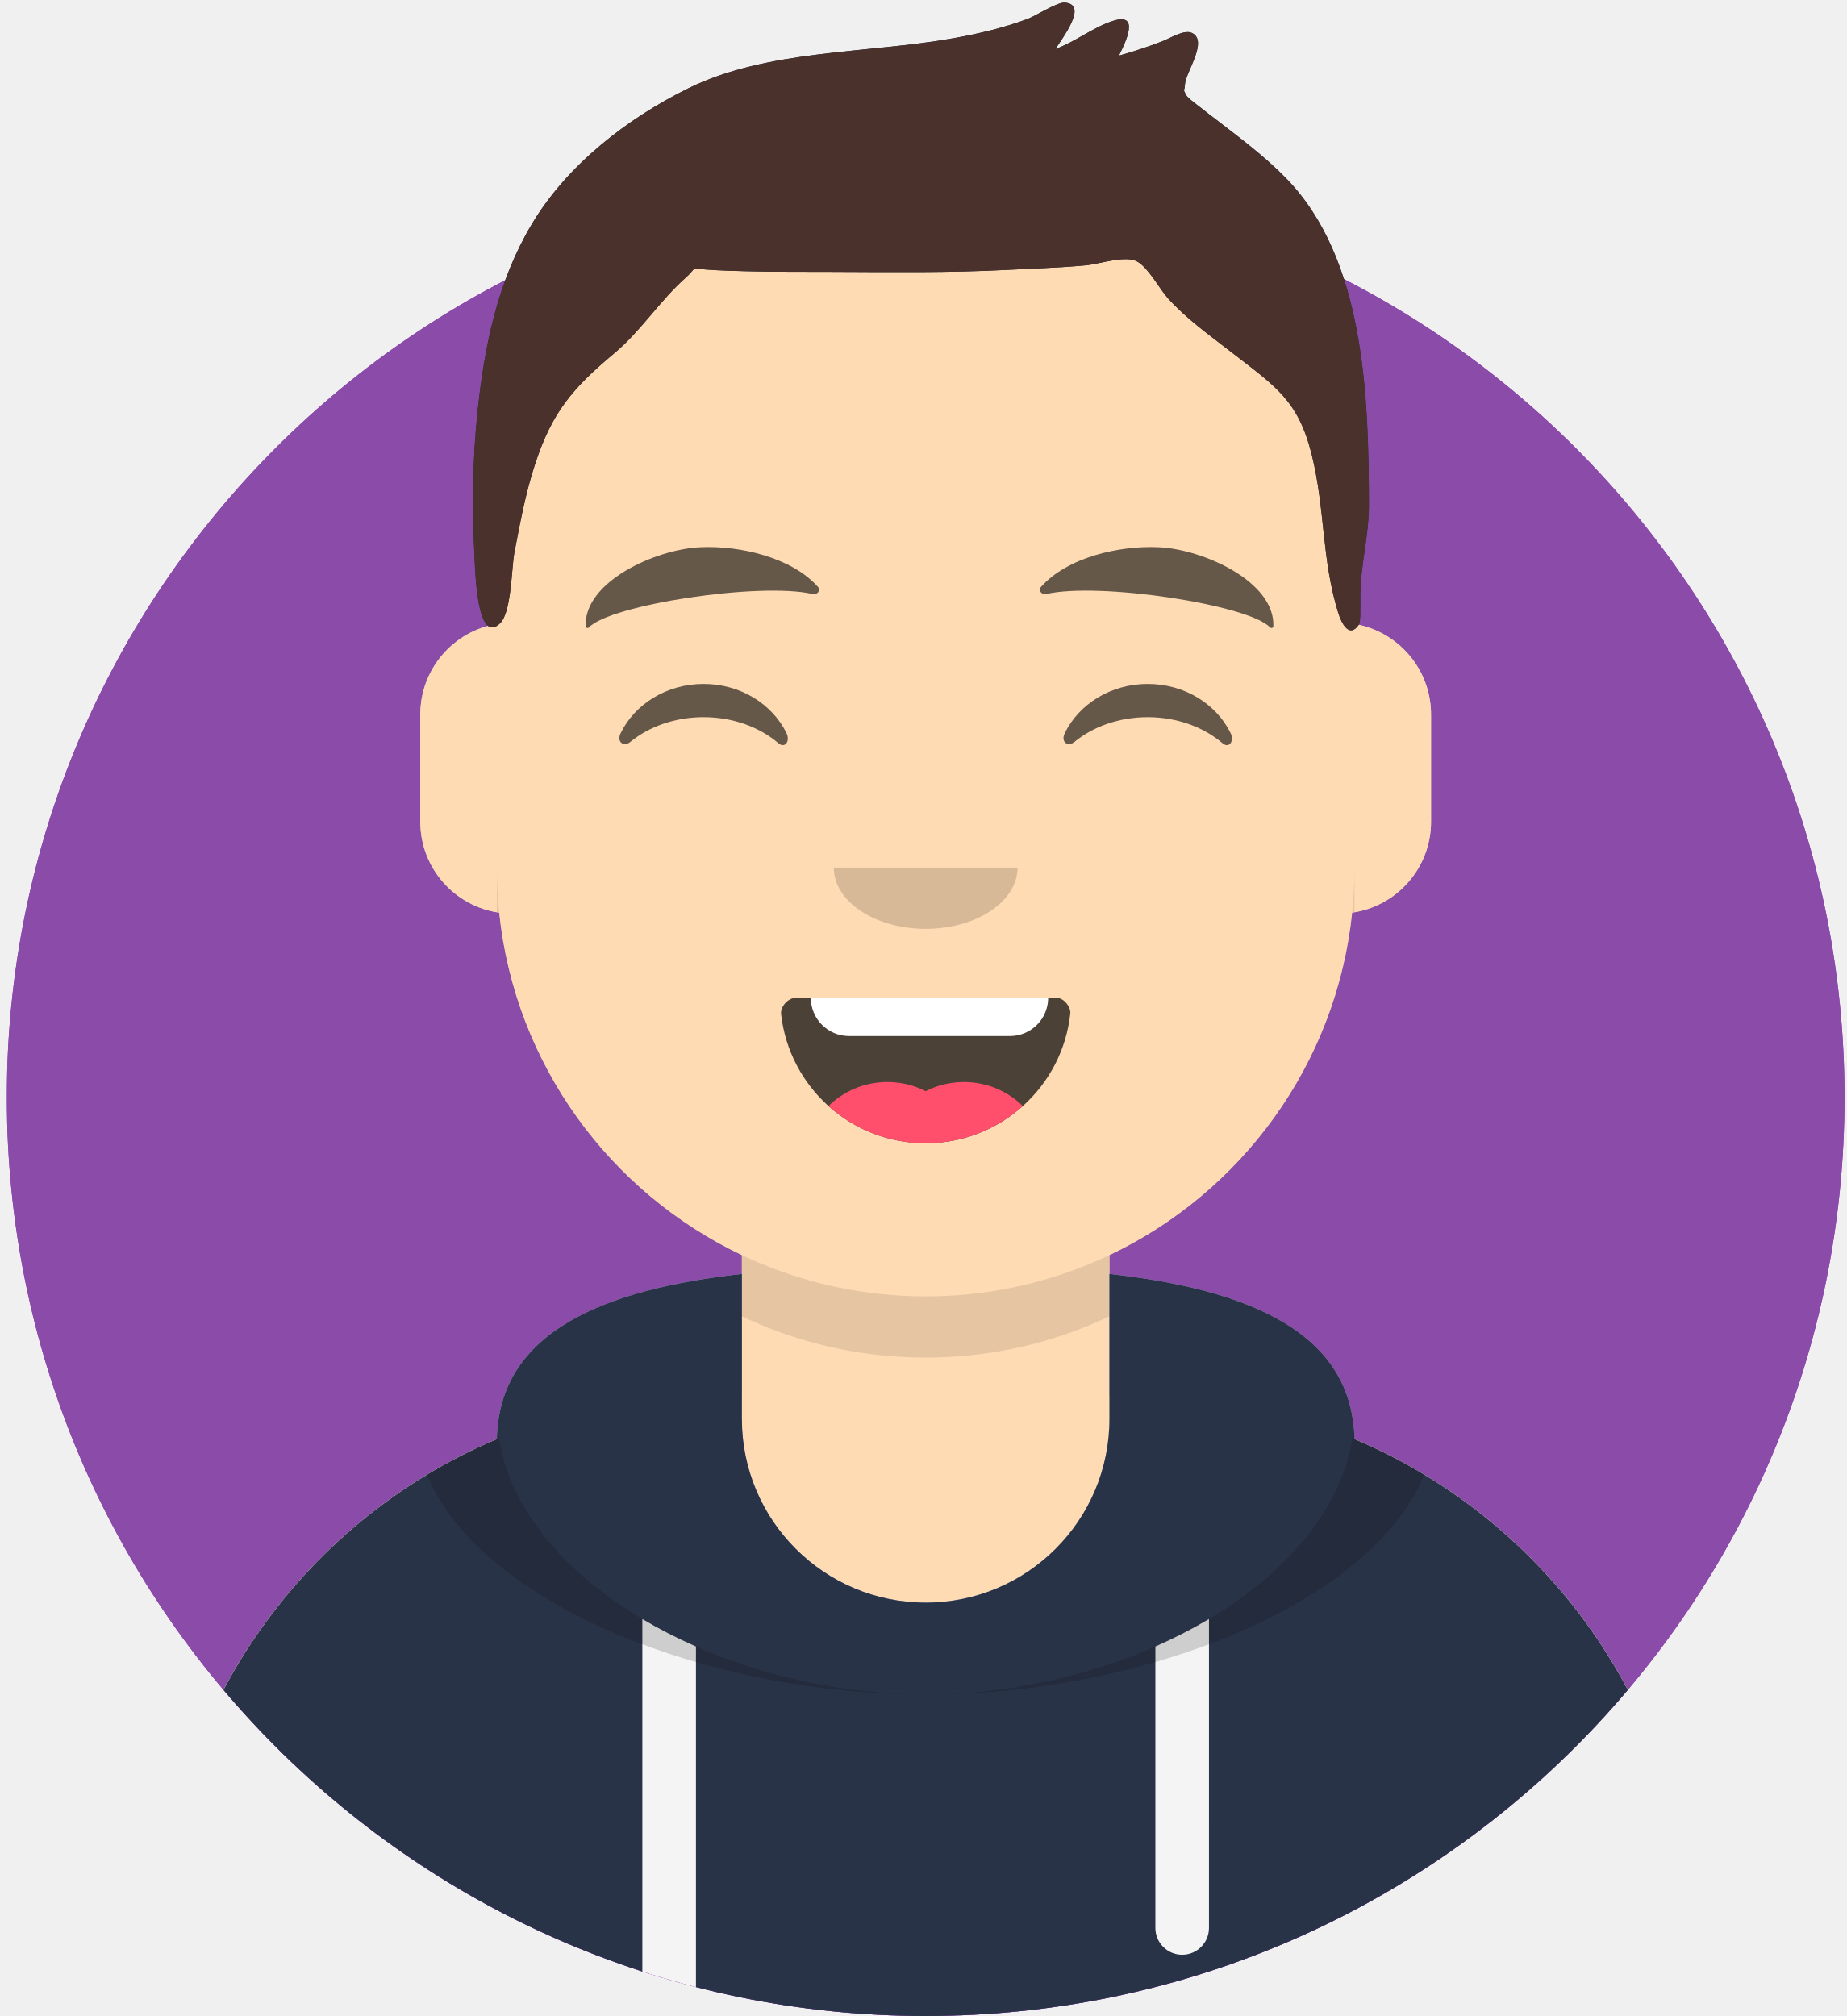
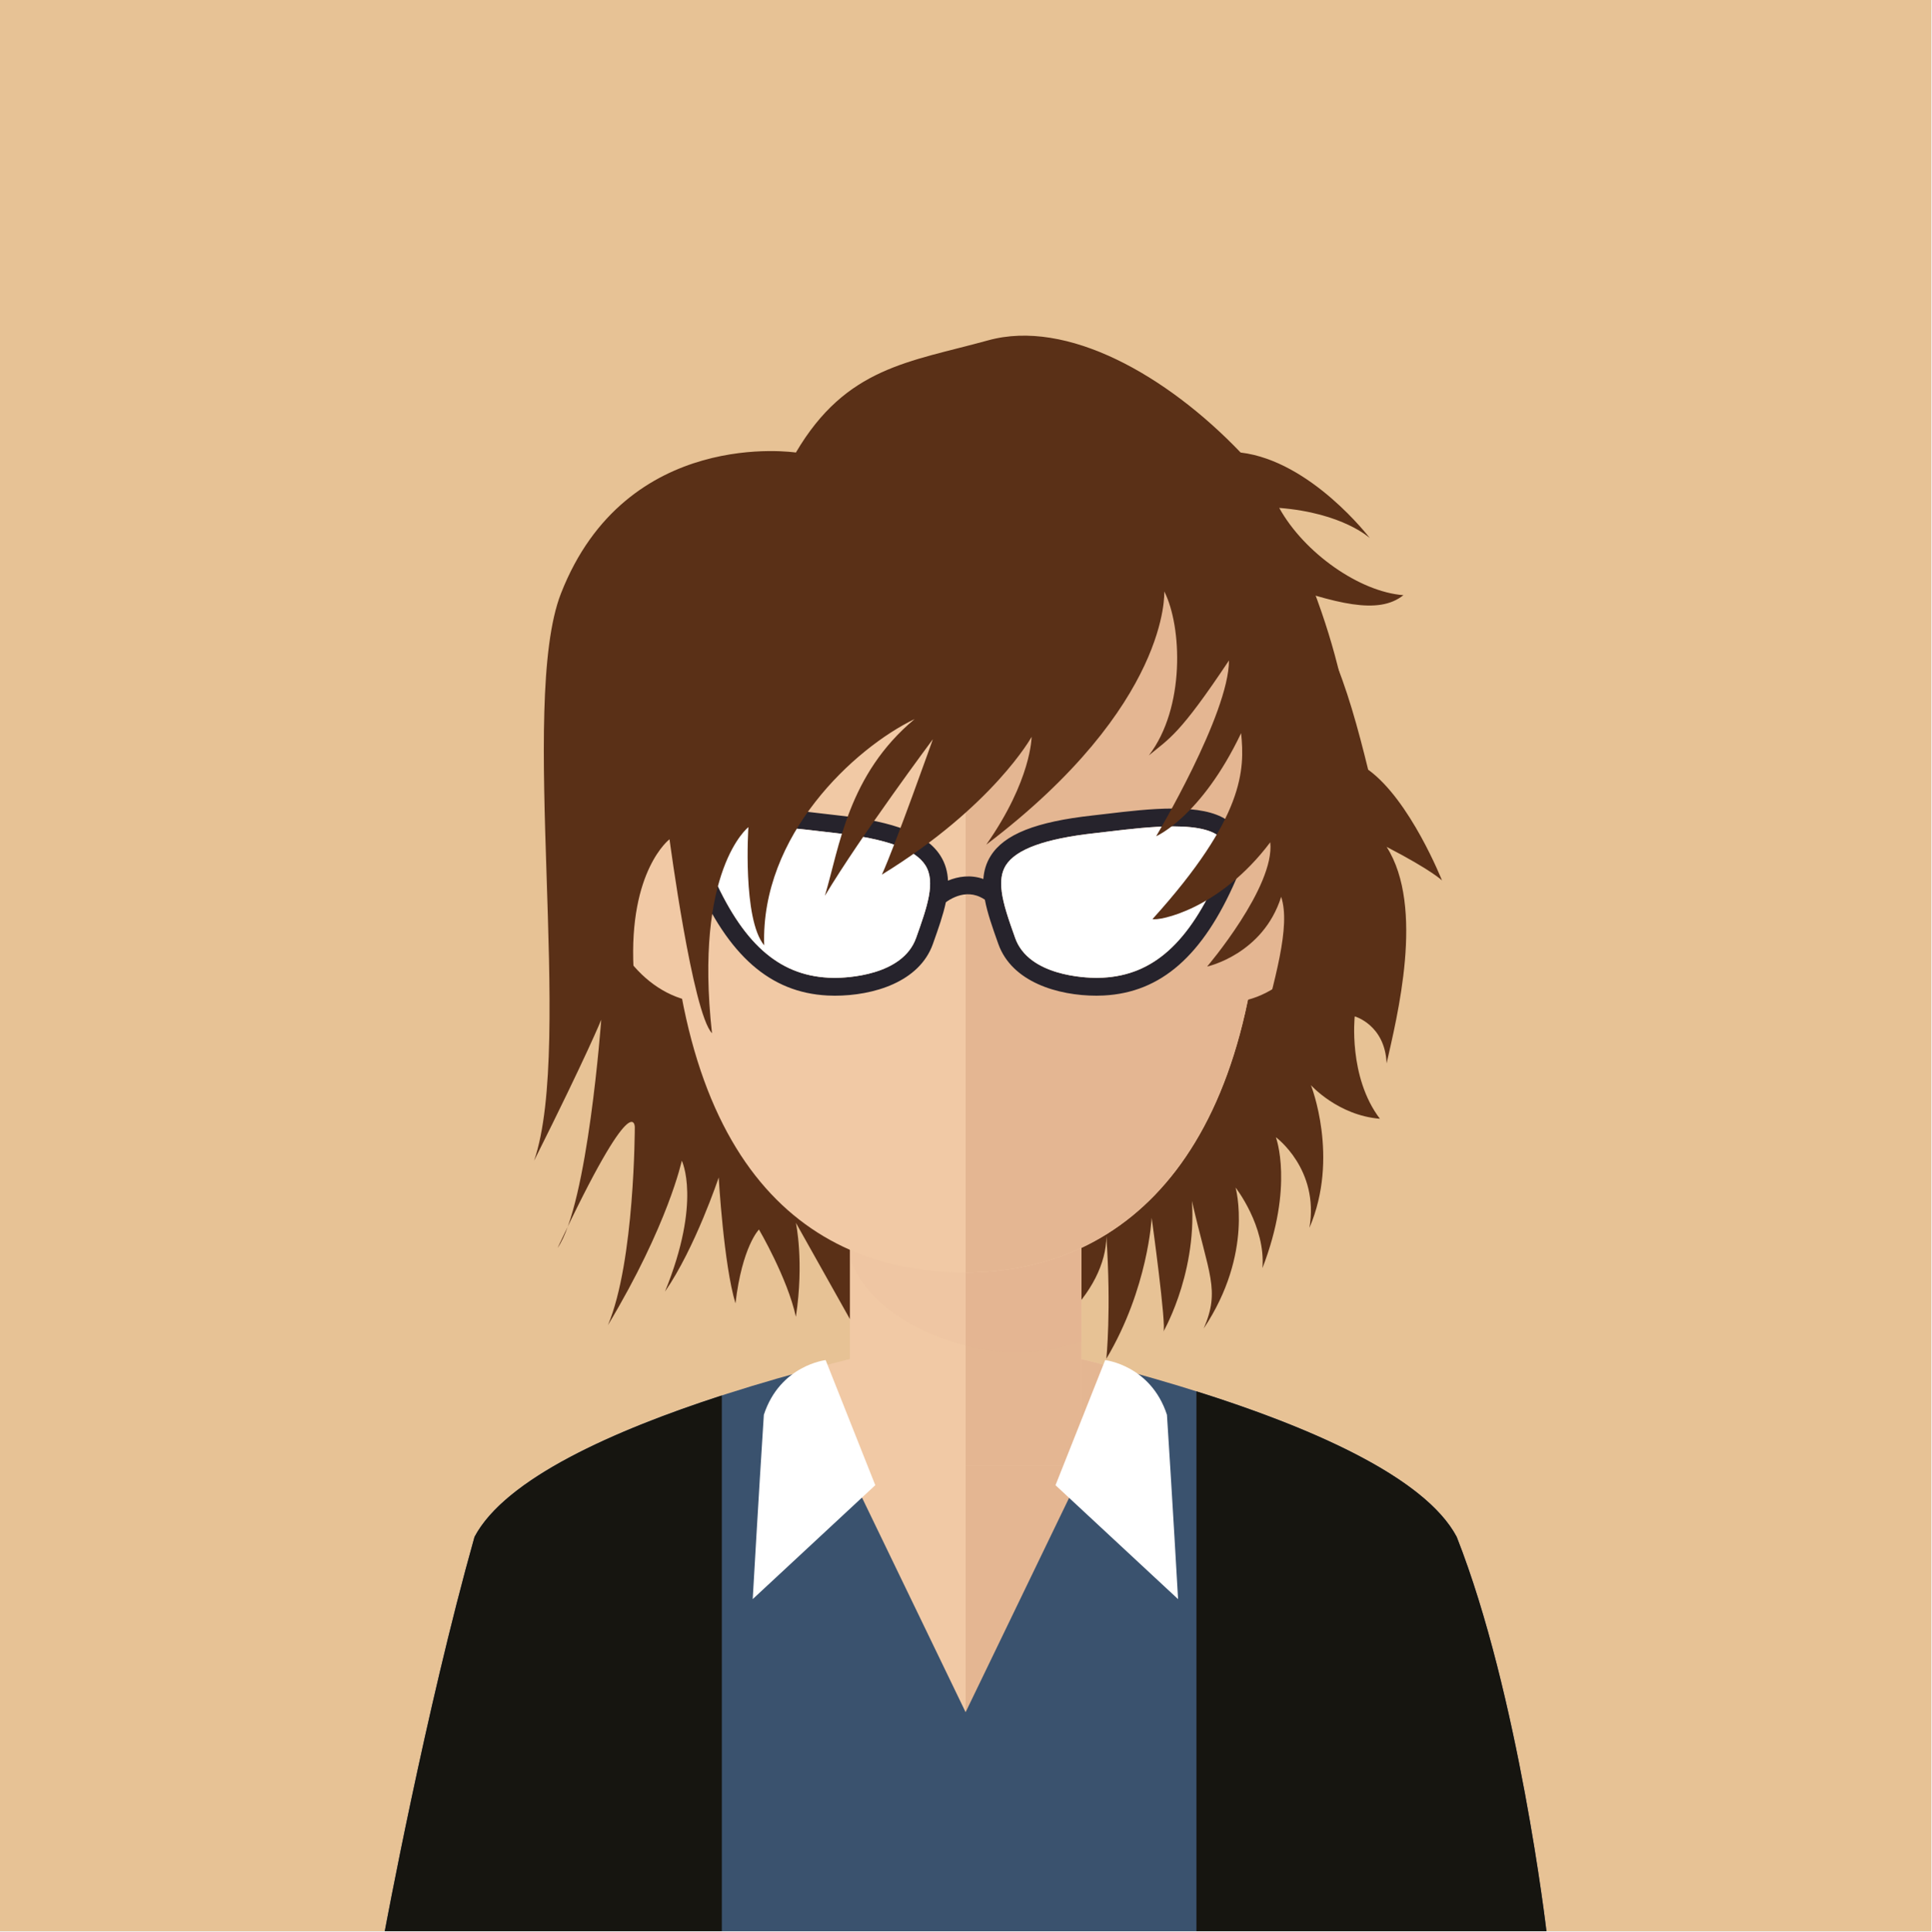
- <svg xmlns="http://www.w3.org/2000/svg" xmlns:xlink="http://www.w3.org/1999/xlink" width="217px" height="237px" viewBox="0 0 217 237" version="1.1">
-   <defs>
-     <circle id="path-1" cx="108" cy="108" r="108" />
-     <path d="M-3.19744231e-14,144 L-3.19744231e-14,-1.42108547e-14 L237.6,-1.42108547e-14 L237.6,144 L226.8,144 C226.8,203.647 178.447,252 118.8,252 C59.153,252 10.8,203.647 10.8,144 L10.8,144 L-3.19744231e-14,144 Z" id="path-3" />
-     <path d="M90,0 C117.835,-5.11323436e-15 140.4,22.565 140.4,50.4 L140.401,55.949 C145.508,56.807 149.4,61.249 149.4,66.6 L149.4,79.2 C149.4,84.647 145.367,89.152 140.125,89.893 C138.265,107.718 127.114,122.78 111.601,130.149 L111.6,146.7 L115.2,146.7 C150.988,146.7 180,175.712 180,211.5 L180,219.6 L0,219.6 L0,211.5 C-4.38277231e-15,175.712 29.012,146.7 64.8,146.7 L68.4,146.7 L68.4,130.15 C52.886,122.78 41.735,107.718 39.875,89.893 C34.633,89.152 30.6,84.647 30.6,79.2 L30.6,66.6 C30.6,61.249 34.492,56.806 39.6,55.949 L39.6,50.4 C39.6,22.565 62.165,5.11323436e-15 90,0 Z" id="path-5" />
-     <path d="M140.401,11.764 C156.691,13.587 169.2,18.597 169.2,31.569 L169.194,31.18 C192.467,41.01 208.8,64.047 208.8,90.9 L208.8,99 L28.8,99 L28.8,90.9 C28.8,64.047 45.133,41.01 68.406,31.18 C68.653,18.496 81.073,13.568 97.2,11.764 L97.2,28.8 C97.2,40.729 106.871,50.4 118.8,50.4 C130.729,50.4 140.4,40.729 140.4,28.8 L140.4,28.8 Z" id="path-7" />
-     <path d="M31.606,13.615 C32.558,22.158 39.803,28.8 48.6,28.8 C57.424,28.8 64.687,22.117 65.603,13.536 C65.676,12.845 64.905,11.7 63.938,11.7 C50.534,11.7 40.264,11.7 33.378,11.7 C32.406,11.7 31.511,12.761 31.606,13.615 Z" id="path-9" />
-     <rect id="path-11" x="0" y="0" width="237.6" height="252" />
-     <path d="M118.135,20.928 C115.651,18.39 112.767,16.236 109.962,14.076 C109.343,13.6 108.715,13.135 108.109,12.641 C107.972,12.528 106.563,11.519 106.394,11.148 C105.988,10.254 106.224,10.95 106.28,9.884 C106.35,8.535 109.1,4.727 107.048,3.854 C106.146,3.47 104.536,4.492 103.67,4.83 C101.977,5.49 100.263,6.054 98.512,6.54 C99.351,4.869 100.95,1.524 97.944,2.419 C95.603,3.116 93.421,4.91 91.068,5.753 C91.847,4.477 94.96,0.523 92.147,0.302 C91.271,0.233 88.724,1.875 87.782,2.226 C84.959,3.275 82.075,3.953 79.111,4.487 C69.033,6.304 57.248,5.786 47.923,10.374 C40.735,13.911 33.636,19.4 29.484,26.389 C25.481,33.125 23.984,40.498 23.146,48.217 C22.532,53.882 22.482,59.738 22.769,65.424 C22.863,67.287 23.073,75.874 25.779,73.273 C27.127,71.978 27.117,66.745 27.457,64.974 C28.133,61.451 28.783,57.911 29.91,54.5 C31.895,48.49 34.238,45.687 39.184,41.547 C42.359,38.89 44.588,35.3 47.625,32.62 C48.99,31.416 47.949,31.542 50.143,31.7 C51.616,31.806 53.097,31.846 54.574,31.885 C57.99,31.974 61.412,31.951 64.829,31.963 C71.711,31.988 78.561,32.085 85.437,31.725 C88.492,31.565 91.556,31.478 94.603,31.195 C96.306,31.038 99.326,29.947 100.728,30.78 C102.01,31.543 103.342,34.034 104.263,35.054 C106.438,37.464 109.032,39.305 111.576,41.282 C116.881,45.403 119.559,46.98 121.17,53.421 C122.775,59.838 122.325,65.791 124.312,72.106 C124.662,73.217 125.586,75.13 126.726,73.415 C126.937,73.096 126.883,71.345 126.883,70.337 C126.883,66.27 127.913,63.218 127.9,59.123 C127.849,46.674 127.447,30.442 118.135,20.928 Z" id="path-13" />
-   </defs>
-   <g id="Website" stroke="none" stroke-width="1" fill="none" fill-rule="evenodd">
-     <g id="mf-avatar" transform="translate(-10, -15)">
-       <g id="Circle" transform="translate(10.8, 36)">
-         <mask id="mask-2" fill="white">
-           <use xlink:href="#path-1" />
-         </mask>
-         <use id="Circle-Background" fill="#972dc2" xlink:href="#path-1" />
-         <g id="🖍-Circle-Color" mask="url(#mask-2)" fill="#8a4ca8">
-           <rect id="🖍Color" x="0" y="0" width="216.445" height="216" />
-         </g>
-       </g>
-       <mask id="mask-4" fill="white">
-         <use xlink:href="#path-3" />
-       </mask>
-       <g id="Mask" />
-       <g id="Avataaar" mask="url(#mask-4)">
-         <g id="Body" transform="translate(28.8, 32.4)">
-           <mask id="mask-6" fill="white">
-             <use xlink:href="#path-5" />
-           </mask>
-           <use fill="#D0C6AC" xlink:href="#path-5" />
-           <g id="Skin/👶🏻-05-Pale" mask="url(#mask-6)" fill="#FFDBB4">
-             <g transform="translate(-28.8, 0)" id="Color">
-               <rect x="0" y="0" width="238.384" height="220.355" />
-             </g>
+ <svg xmlns="http://www.w3.org/2000/svg" version="1.1" id="Layer_1" viewBox="0 0 145 145" xml:space="preserve">
+   <g id="men_1">
+     <rect style="fill:#E7C295;" width="145" height="145" />
+     <g>
+       <path style="fill:#5A3017;" d="M59.757,33.977c0,0-12.741-1.952-17.64,10.583c-3.221,8.246,1.008,33.769-2.016,42.588    c4.032-8.063,5.04-10.583,5.04-10.583S44.134,90.423,41.865,93.7c5.796-12.349,5.796-9.073,5.796-9.073s0.001,10.083-2.016,14.869    c4.536-7.561,5.544-12.349,5.544-12.349s1.511,3.024-1.261,9.828c2.269-3.275,4.033-8.568,4.033-8.568s0.377,6.554,1.259,9.452    c0.505-4.286,1.765-5.545,1.765-5.545s2.142,3.652,2.771,6.551c0.631-4.158,0-7.055,0-7.055l4.056,7.227l14.341-1.054l1.764-4.788    c0,0,1.513,2.773,0,5.797c2.017-1.89,3.15-4.159,3.15-6.175c0.378,5.545,0,9.199,0,9.199c3.149-5.292,3.402-10.583,3.402-10.583    s1.133,8.188,0.881,8.565c-0.252,0.378,2.521-4.032,2.143-9.827c1.26,5.544,2.141,6.68,0.882,9.577    c3.779-5.671,2.394-10.584,2.394-10.584s2.27,2.897,2.017,6.047c2.393-6.174,1.008-9.827,1.008-9.827s3.275,2.395,2.52,6.804    c2.268-5.293,0.113-10.711,0.113-10.711s2.028,2.269,5.179,2.521c-2.394-3.149-1.89-7.686-1.89-7.686s2.268,0.63,2.394,3.528    c0.757-3.403,2.898-11.719,0-16.255c3.402,1.764,4.158,2.521,4.158,2.521s-2.394-6.048-5.544-8.316    c-1.512-6.174-3.401-12.474-7.182-14.112c4.788,1.639,7.938,2.521,9.828,1.009c-3.276-0.252-7.434-3.149-9.324-6.553    c4.788,0.379,6.804,2.269,6.804,2.269s-4.409-5.796-9.701-6.426c-5.544-5.796-13.042-10.06-18.964-8.422    C68.262,27.191,63.537,27.551,59.757,33.977z" />
+       <g>
+         <g>
+           <g>
+             <path style="fill:#F1C9A5;" d="M109.374,115.395c-4.963-9.396-36.874-15.292-36.874-15.292s-31.911,5.896-36.874,15.292       C31.957,128.433,28.889,145,28.889,145H72.5h43.611C116.111,145,114.039,127.236,109.374,115.395z" />
+             <path style="fill:#E4B692;" d="M72.5,100.103c0,0,31.911,5.896,36.874,15.292c4.665,11.842,6.737,29.605,6.737,29.605H72.5       V100.103z" />
+             <rect x="63.813" y="81.001" style="fill:#F1C9A5;" width="17.375" height="29.077" />
+             <rect x="72.5" y="81.001" style="fill:#E4B692;" width="8.688" height="29.077" />
+             <path style="opacity:0.1;fill:#DDAC8C;enable-background:new    ;" d="M63.813,94.475c1.563,4.485,7.869,7.057,12.5,7.057       c1.676,0,3.305-0.28,4.875-0.795V81.001H63.813V94.475z" />
+             <path style="fill:#F1C9A5;" d="M94.838,62.653c0-18.162-10.002-28.489-22.338-28.489S50.162,44.491,50.162,62.653       c0,24.429,10.002,32.886,22.338,32.886S94.838,86.063,94.838,62.653z" />
+             <path style="fill:#E4B692;" d="M91.438,75.247c-4.049-0.424-6.783-4.786-6.098-9.739c0.678-4.957,4.513-8.638,8.564-8.216       c4.047,0.422,6.776,4.782,6.093,9.739C99.317,71.988,95.487,75.666,91.438,75.247z" />
+             <path style="fill:#F1C9A5;" d="M45.161,67.031c-0.684-4.957,2.046-9.317,6.091-9.739c4.054-0.422,7.889,3.259,8.567,8.216       c0.684,4.953-2.052,9.315-6.1,9.739C49.671,75.666,45.84,71.988,45.161,67.031z" />
+             <path style="fill:#E4B692;" d="M94.838,62.653c0-18.162-10.002-28.489-22.338-28.489v61.375       C84.836,95.539,94.838,86.063,94.838,62.653z" />
          </g>
-           <path d="M39.6,84.6 C39.6,112.435 62.165,135 90,135 C117.835,135 140.4,112.435 140.4,84.6 L140.4,84.6 L140.4,91.8 C140.4,119.635 117.835,142.2 90,142.2 C62.165,142.2 39.6,119.635 39.6,91.8 Z" id="Neck-Shadow" fill-opacity="0.1" fill="#000000" mask="url(#mask-6)" />
-         </g>
-         <g id="Clothing/Hoodie" transform="translate(0, 153)">
-           <mask id="mask-8" fill="white">
-             <use xlink:href="#path-7" />
-           </mask>
-           <use id="Hoodie" fill="#B7C1DB" fill-rule="evenodd" xlink:href="#path-7" />
-           <g id="Color/Palette/Slate" mask="url(#mask-8)" fill="#293347" fill-rule="evenodd">
-             <rect id="🖍Color" x="0" y="0" width="238.491" height="99" />
+           <path style="fill:#3A526E;" d="M109.374,115.395c-2.899-5.487-14.979-9.777-24.534-12.398L72.5,128.555l-12.34-25.559      c-9.556,2.621-21.635,6.911-24.534,12.398C31.957,128.433,28.889,145,28.889,145H72.5h43.611      C116.111,145,114.039,127.236,109.374,115.395z" />
+           <g>
+             <path style="fill:#FFFFFF;" d="M87.617,106.226c-1.218-3.728-4.639-4.106-4.639-4.106l-3.729,9.393l9.203,8.554       C88.453,120.065,87.997,112.082,87.617,106.226z" />
          </g>
-           <path d="M91.8,55.565 L91.8,99 L85.5,99 L85.499,52.335 C87.483,53.514 89.592,54.594 91.8,55.565 Z M152.101,52.334 L152.1,88.65 C152.1,90.39 150.69,91.8 148.95,91.8 C147.21,91.8 145.8,90.39 145.8,88.65 L145.801,55.565 C148.009,54.594 150.118,53.513 152.101,52.334 Z" id="Straps" fill="#F4F4F4" fill-rule="evenodd" mask="url(#mask-8)" />
-           <path d="M155.733,11.451 C169.28,14.013 178.65,19.118 178.65,29.077 C178.65,46.818 148.916,61.2 118.8,61.2 C88.684,61.2 58.95,46.818 58.95,29.077 C58.95,19.118 68.32,14.013 81.867,11.451 C73.689,14.466 68.4,19.534 68.4,27.969 C68.4,46.322 93.439,61.2 118.8,61.2 C144.161,61.2 169.2,46.322 169.2,27.969 C169.2,19.71 164.13,14.679 156.241,11.642 Z" id="Shadow" fill-opacity="0.16" fill="#000000" fill-rule="evenodd" mask="url(#mask-8)" />
-         </g>
-         <g id="Face" transform="translate(68.4, 73.8)">
-           <g id="Mouth/Smile" transform="translate(1.8, 46.8)">
-             <mask id="mask-10" fill="white">
-               <use xlink:href="#path-9" />
-             </mask>
-             <use id="Mouth" fill-opacity="0.7" fill="#000000" fill-rule="evenodd" xlink:href="#path-9" />
-             <path d="M39.6,1.8 L58.5,1.8 C60.985,1.8 63,3.815 63,6.3 L63,11.7 C63,14.185 60.985,16.2 58.5,16.2 L39.6,16.2 C37.115,16.2 35.1,14.185 35.1,11.7 L35.1,6.3 C35.1,3.815 37.115,1.8 39.6,1.8 Z" id="Teeth" fill="#FFFFFF" fill-rule="evenodd" mask="url(#mask-10)" />
-             <g id="Tongue" stroke-width="1" fill-rule="evenodd" mask="url(#mask-10)" fill="#FF4F6D">
-               <g transform="translate(34.2, 21.6)">
-                 <circle cx="9.9" cy="9.9" r="9.9" />
-                 <circle cx="18.9" cy="9.9" r="9.9" />
-               </g>
-             </g>
-           </g>
-           <g id="Nose/Default" transform="translate(25.2, 36)" fill="#000000" fill-opacity="0.16">
-             <path d="M14.4,7.2 C14.4,11.176 19.235,14.4 25.2,14.4 L25.2,14.4 C31.165,14.4 36,11.176 36,7.2" id="Nose" />
-           </g>
-           <g id="Eyes/Happy-😁" transform="translate(0, 7.2)" fill="#000000" fill-opacity="0.6">
-             <path d="M14.544,20.203 C16.206,16.784 19.948,14.4 24.298,14.4 C28.632,14.4 32.363,16.767 34.034,20.166 C34.53,21.176 33.824,22.003 33.112,21.39 C30.906,19.494 27.773,18.309 24.298,18.309 C20.931,18.309 17.886,19.421 15.694,21.214 C14.892,21.87 14.058,21.203 14.544,20.203 Z" id="Squint" />
-             <path d="M66.744,20.203 C68.406,16.784 72.148,14.4 76.498,14.4 C80.832,14.4 84.563,16.767 86.234,20.166 C86.73,21.176 86.024,22.003 85.312,21.39 C83.106,19.494 79.973,18.309 76.498,18.309 C73.131,18.309 70.086,19.421 67.894,21.214 C67.092,21.87 66.258,21.203 66.744,20.203 Z" id="Squint" />
-           </g>
-           <g id="Eyebrow/Natural/Default-Natural" fill="#000000" fill-opacity="0.6">
-             <path d="M23.435,5.589 C18.25,6.285 10.164,10.805 10.84,16.036 C10.862,16.207 11.121,16.261 11.233,16.118 C13.471,13.248 30.774,9.033 37.075,9.913 C37.652,9.994 38.032,9.399 37.639,9.027 C34.269,5.845 28.08,4.961 23.435,5.589" id="Eyebrow" transform="translate(24.3, 10.8) rotate(5) translate(-24.3, -10.8) " />
-             <path d="M76.535,5.589 C71.35,6.285 63.264,10.805 63.94,16.036 C63.962,16.207 64.221,16.261 64.333,16.118 C66.571,13.248 83.874,9.033 90.175,9.913 C90.752,9.994 91.132,9.399 90.739,9.027 C87.369,5.845 81.18,4.961 76.535,5.589" id="Eyebrow" transform="translate(77.4, 10.8) scale(-1, 1) rotate(5) translate(-77.4, -10.8) " />
-           </g>
-         </g>
-         <g id="Top">
-           <mask id="mask-12" fill="white">
-             <use xlink:href="#path-11" />
-           </mask>
-           <g id="Mask" />
-           <g mask="url(#mask-12)">
-             <g transform="translate(43, 15)">
-               <mask id="mask-14" fill="white">
-                 <use xlink:href="#path-13" />
-               </mask>
-               <use id="Short-Hair" stroke="none" fill="#1F3140" fill-rule="evenodd" xlink:href="#path-13" />
-               <g id="Color/Hair/Brown-Dark" stroke="none" fill="none" mask="url(#mask-14)" fill-rule="evenodd">
-                 <g transform="translate(-43.1, -15)" fill="#4A312C" id="Color">
-                   <rect x="0" y="0" width="239.107" height="252.406" />
-                 </g>
-               </g>
-             </g>
+           <g>
+             <path style="fill:#FFFFFF;" d="M61.991,102.119c0,0-3.422,0.379-4.64,4.106c-0.38,5.856-0.836,13.84-0.836,13.84l9.203-8.554       L61.991,102.119z" />
          </g>
        </g>
      </g>
+       <path style="fill:#161510;" d="M54.196,104.775c-8.071,2.615-16.253,6.234-18.57,10.619C31.957,128.433,28.889,145,28.889,145    h25.308L54.196,104.775L54.196,104.775z" />
+       <path style="fill:#161510;" d="M89.83,104.465V145h26.281c0,0-2.072-17.764-6.737-29.605    C106.963,110.832,98.206,107.101,89.83,104.465z" />
+       <path style="fill:#26232C;" d="M92.895,62.346c-0.212-0.323-0.492-0.595-0.844-0.818c-0.863-0.555-2.163-0.821-3.983-0.821    c-1.635,0-3.406,0.21-4.969,0.396c-0.363,0.042-0.714,0.084-1.044,0.121c-4.286,0.474-6.653,1.413-7.674,3.042    c-0.34,0.542-0.504,1.119-0.548,1.73c-0.959-0.339-1.901-0.191-2.656,0.124c-0.029-0.656-0.194-1.275-0.557-1.854    c-1.021-1.629-3.388-2.568-7.674-3.042c-0.33-0.037-0.681-0.079-1.044-0.121c-1.563-0.187-3.335-0.396-4.968-0.396    c-0.365,0-0.708,0.013-1.032,0.035c-1.947,0.127-3.166,0.646-3.796,1.604c-0.349,0.532-0.478,1.176-0.401,1.922    c0.057,0.54,0.219,1.132,0.5,1.78c2.477,5.711,5.63,8.475,9.92,8.696c0.172,0.009,0.356,0.015,0.549,0.015l0,0    c2.896,0,6.353-1.021,7.37-3.885l0.028-0.081c0.385-1.081,0.744-2.099,0.945-3.05c0.141-0.106,0.381-0.262,0.688-0.391    c0.505-0.213,1.185-0.337,1.893,0c0.116,0.054,0.231,0.118,0.348,0.199c0.189,1.007,0.572,2.088,0.981,3.241l0.029,0.081    c1.018,2.863,4.475,3.885,7.37,3.885c0.192,0,0.377-0.006,0.549-0.015c4.29-0.222,7.442-2.985,9.921-8.696    c0.276-0.636,0.437-1.222,0.496-1.756C93.376,63.536,93.247,62.884,92.895,62.346 M76.22,70.425l-0.028-0.081    c-0.453-1.275-0.869-2.449-0.988-3.457l0.018-0.02c-0.007-0.006-0.015-0.011-0.022-0.02c-0.08-0.717-0.007-1.351,0.317-1.871    c0.763-1.215,2.949-2.008,6.687-2.421c0.333-0.037,0.688-0.079,1.055-0.123c1.525-0.181,3.256-0.386,4.811-0.386    c2.01,0,3.257,0.349,3.707,1.034c0.339,0.516,0.269,1.336-0.207,2.435c-2.284,5.261-4.985,7.694-8.76,7.891    c-0.15,0.008-0.313,0.013-0.48,0.013C81.483,73.419,77.231,73.273,76.22,70.425 M68.781,70.425    c-1.013,2.849-5.265,2.994-6.107,2.994c-0.169,0-0.329-0.005-0.48-0.013c-3.775-0.196-6.476-2.63-8.76-7.891    c-0.477-1.099-0.546-1.919-0.207-2.435c0.45-0.686,1.697-1.034,3.708-1.034c1.554,0,3.283,0.205,4.809,0.386    c0.367,0.044,0.722,0.086,1.055,0.123c3.736,0.413,5.924,1.206,6.686,2.421c0.786,1.256,0.109,3.161-0.674,5.367L68.781,70.425z" />
+       <path style="fill:#FFFFFF;" d="M76.22,70.425l-0.028-0.081c-0.453-1.275-0.869-2.449-0.988-3.457l0.018-0.02    c-0.007-0.006-0.015-0.011-0.022-0.02c-0.08-0.717-0.007-1.351,0.317-1.871c0.763-1.215,2.949-2.008,6.687-2.421    c0.333-0.037,0.688-0.079,1.055-0.123c1.525-0.181,3.256-0.386,4.811-0.386c2.01,0,3.257,0.349,3.707,1.034    c0.339,0.516,0.269,1.336-0.207,2.435c-2.284,5.261-4.985,7.694-8.76,7.891c-0.15,0.008-0.313,0.013-0.48,0.013    C81.483,73.419,77.231,73.273,76.22,70.425 M68.781,70.425c-1.013,2.849-5.265,2.994-6.107,2.994c-0.169,0-0.329-0.005-0.48-0.013    c-3.775-0.196-6.476-2.63-8.76-7.891c-0.477-1.099-0.546-1.919-0.207-2.435c0.45-0.686,1.697-1.034,3.708-1.034    c1.554,0,3.283,0.205,4.809,0.386c0.367,0.044,0.722,0.086,1.055,0.123c3.736,0.413,5.924,1.206,6.686,2.421    c0.786,1.256,0.109,3.161-0.674,5.367L68.781,70.425z" />
+       <path style="fill:#5A3017;" d="M87.415,44.403c0,0,0.486,8.495-13.363,19.015c3.402-4.855,3.402-8.093,3.402-8.093    s-2.856,5.184-11.239,10.343c1.003-2.199,3.828-10.166,3.828-10.166s-5.378,7.207-8.11,11.758    c1.094-3.641,1.731-9.101,6.743-13.273c-4.556,2.199-11.573,8.723-11.299,16.991c-1.642-1.973-1.186-8.875-1.186-8.875    s-4.099,3.186-2.733,15.474c-1.457-1.517-3.189-14.564-3.189-14.564s-3.067,2.327-2.702,9.709    c-4.033-4.585-14.626-31.881,21.746-41.467c0,0,21.926-4.812,28.61,11.277c7.686,18.494,2.179,30.438-3.461,35.802    c1.275-4.854,2.46-8.798,1.73-10.998c-1.365,4.324-5.558,5.234-5.558,5.234s5.103-5.993,4.739-9.33    c-3.829,5.083-8.384,5.916-8.839,5.765c6.924-7.66,6.924-11.227,6.651-13.958c-3.007,6.298-6.379,7.739-6.379,7.739    s5.468-9.18,5.468-13.199c-3.736,5.612-4.465,5.841-6.015,7.13C88.996,53.151,88.751,47.034,87.415,44.403z" />
    </g>
  </g>
</svg>
